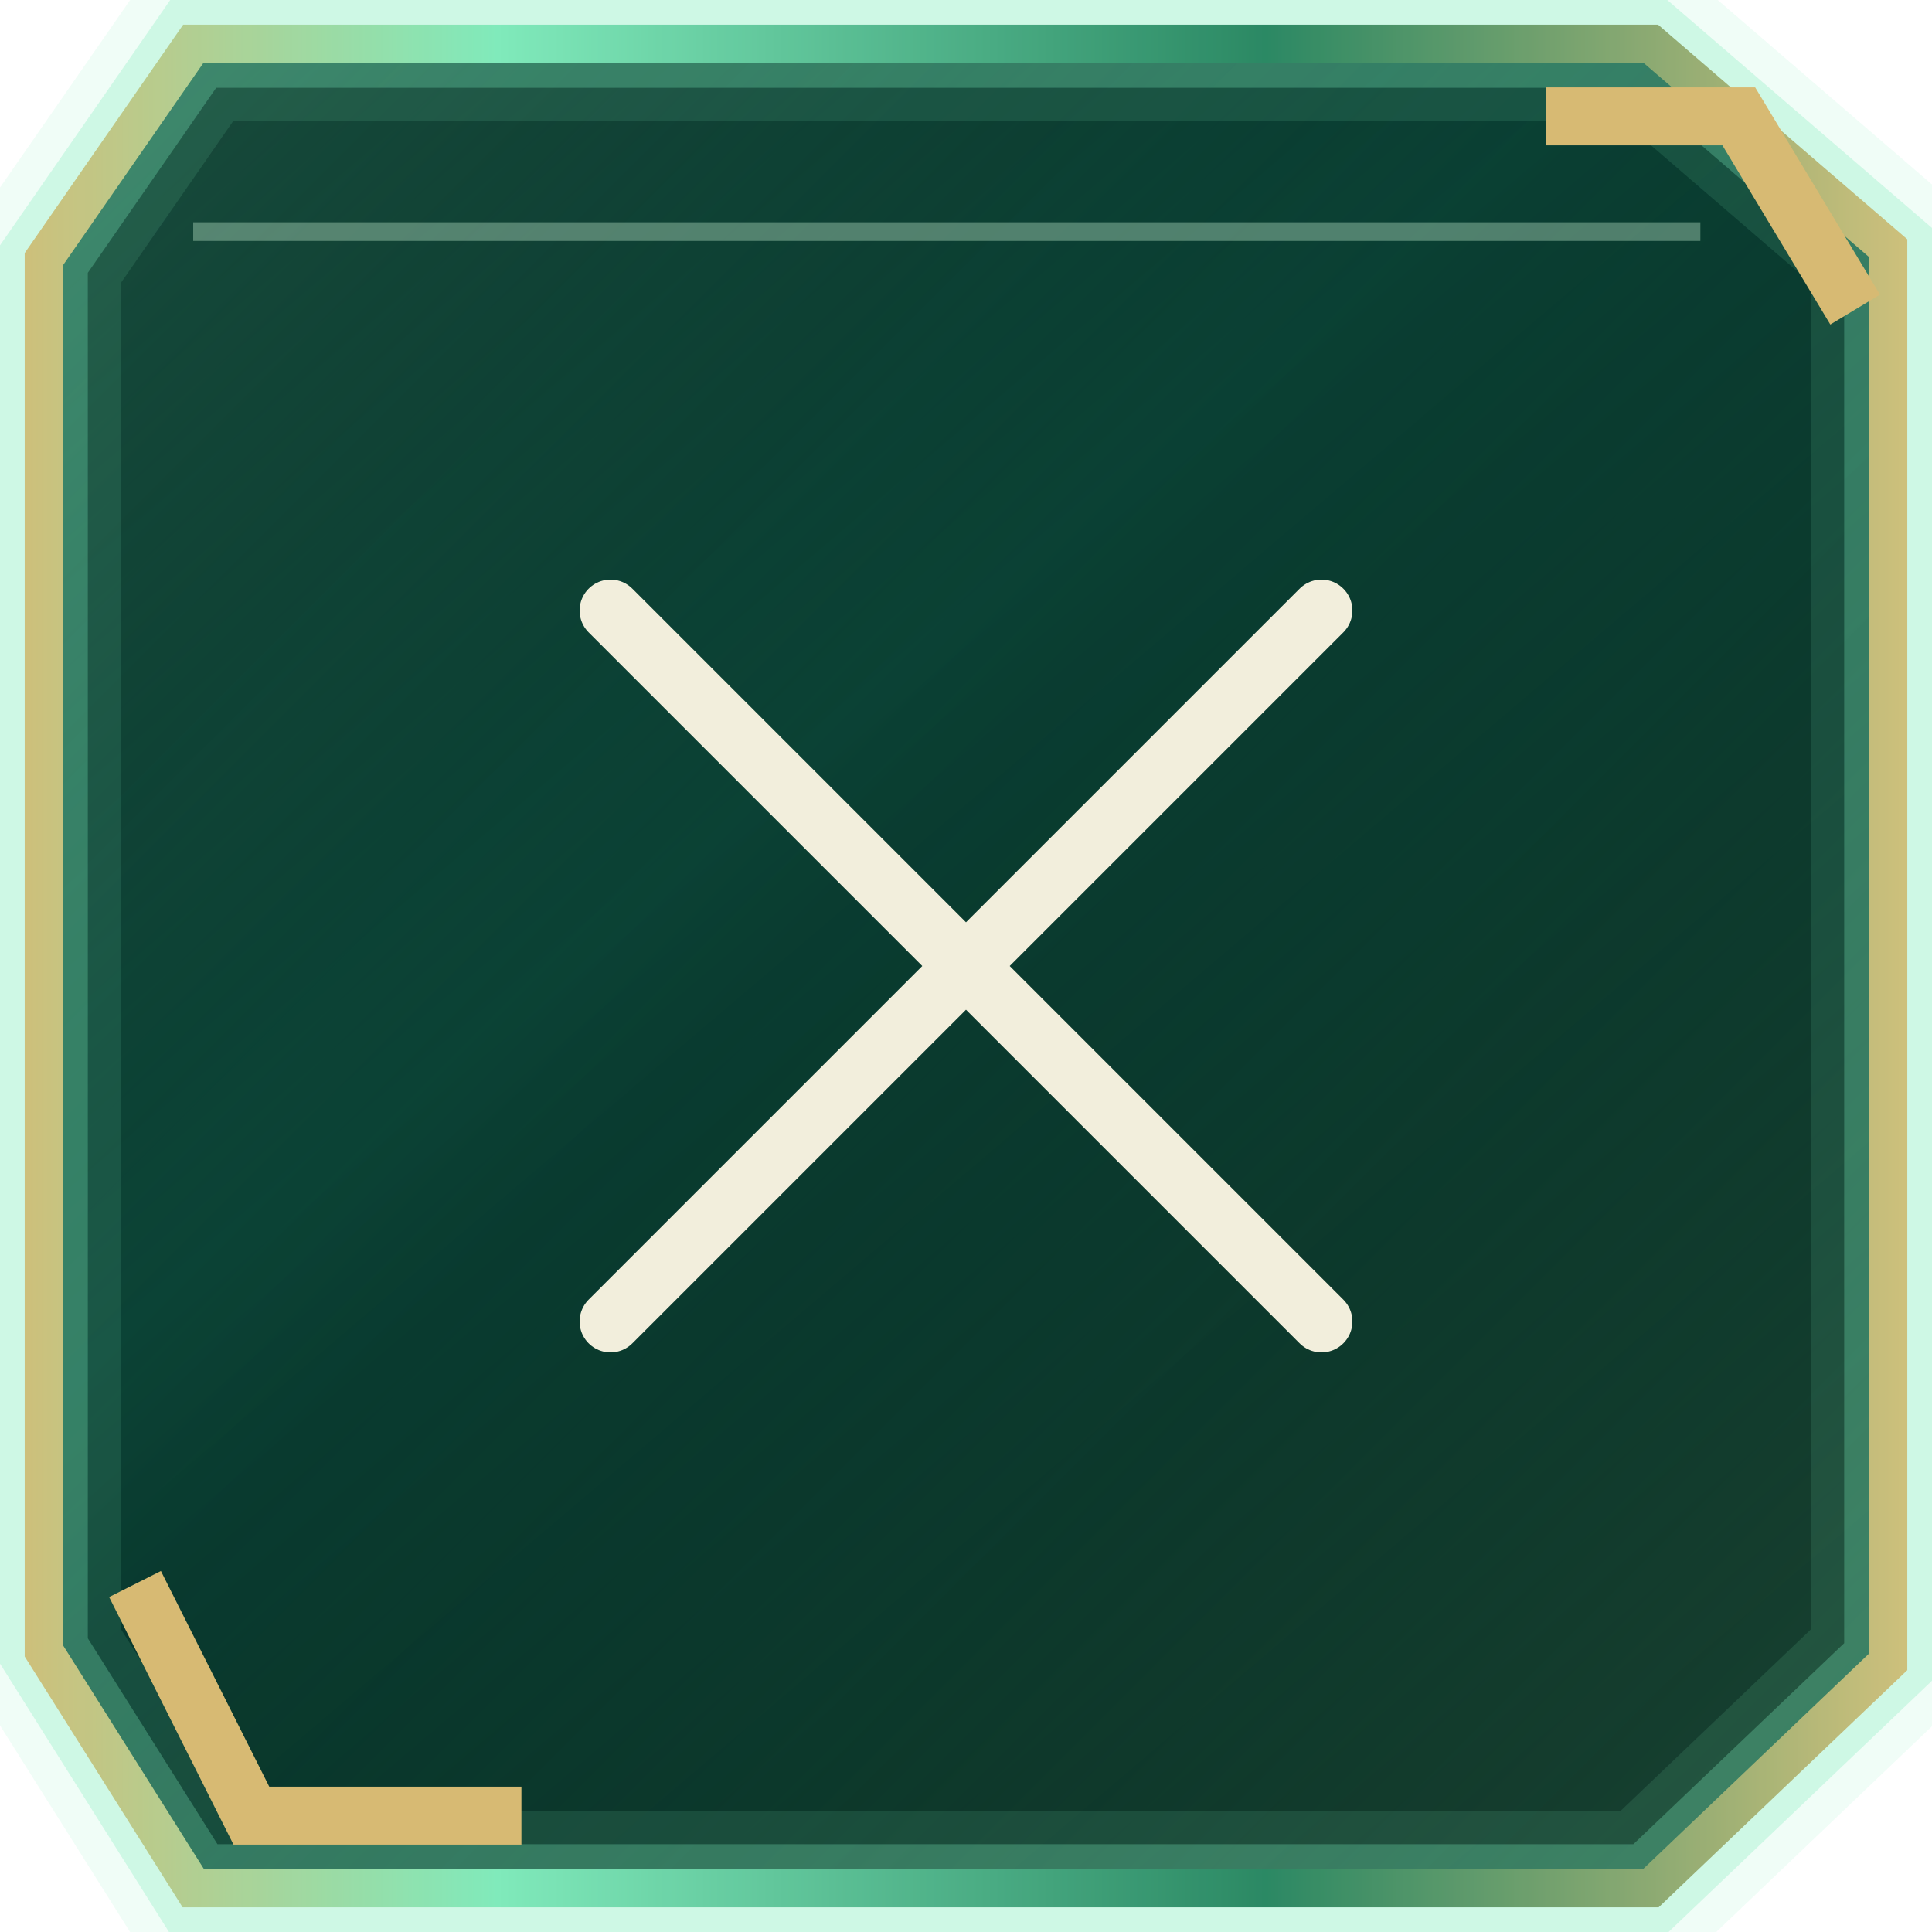
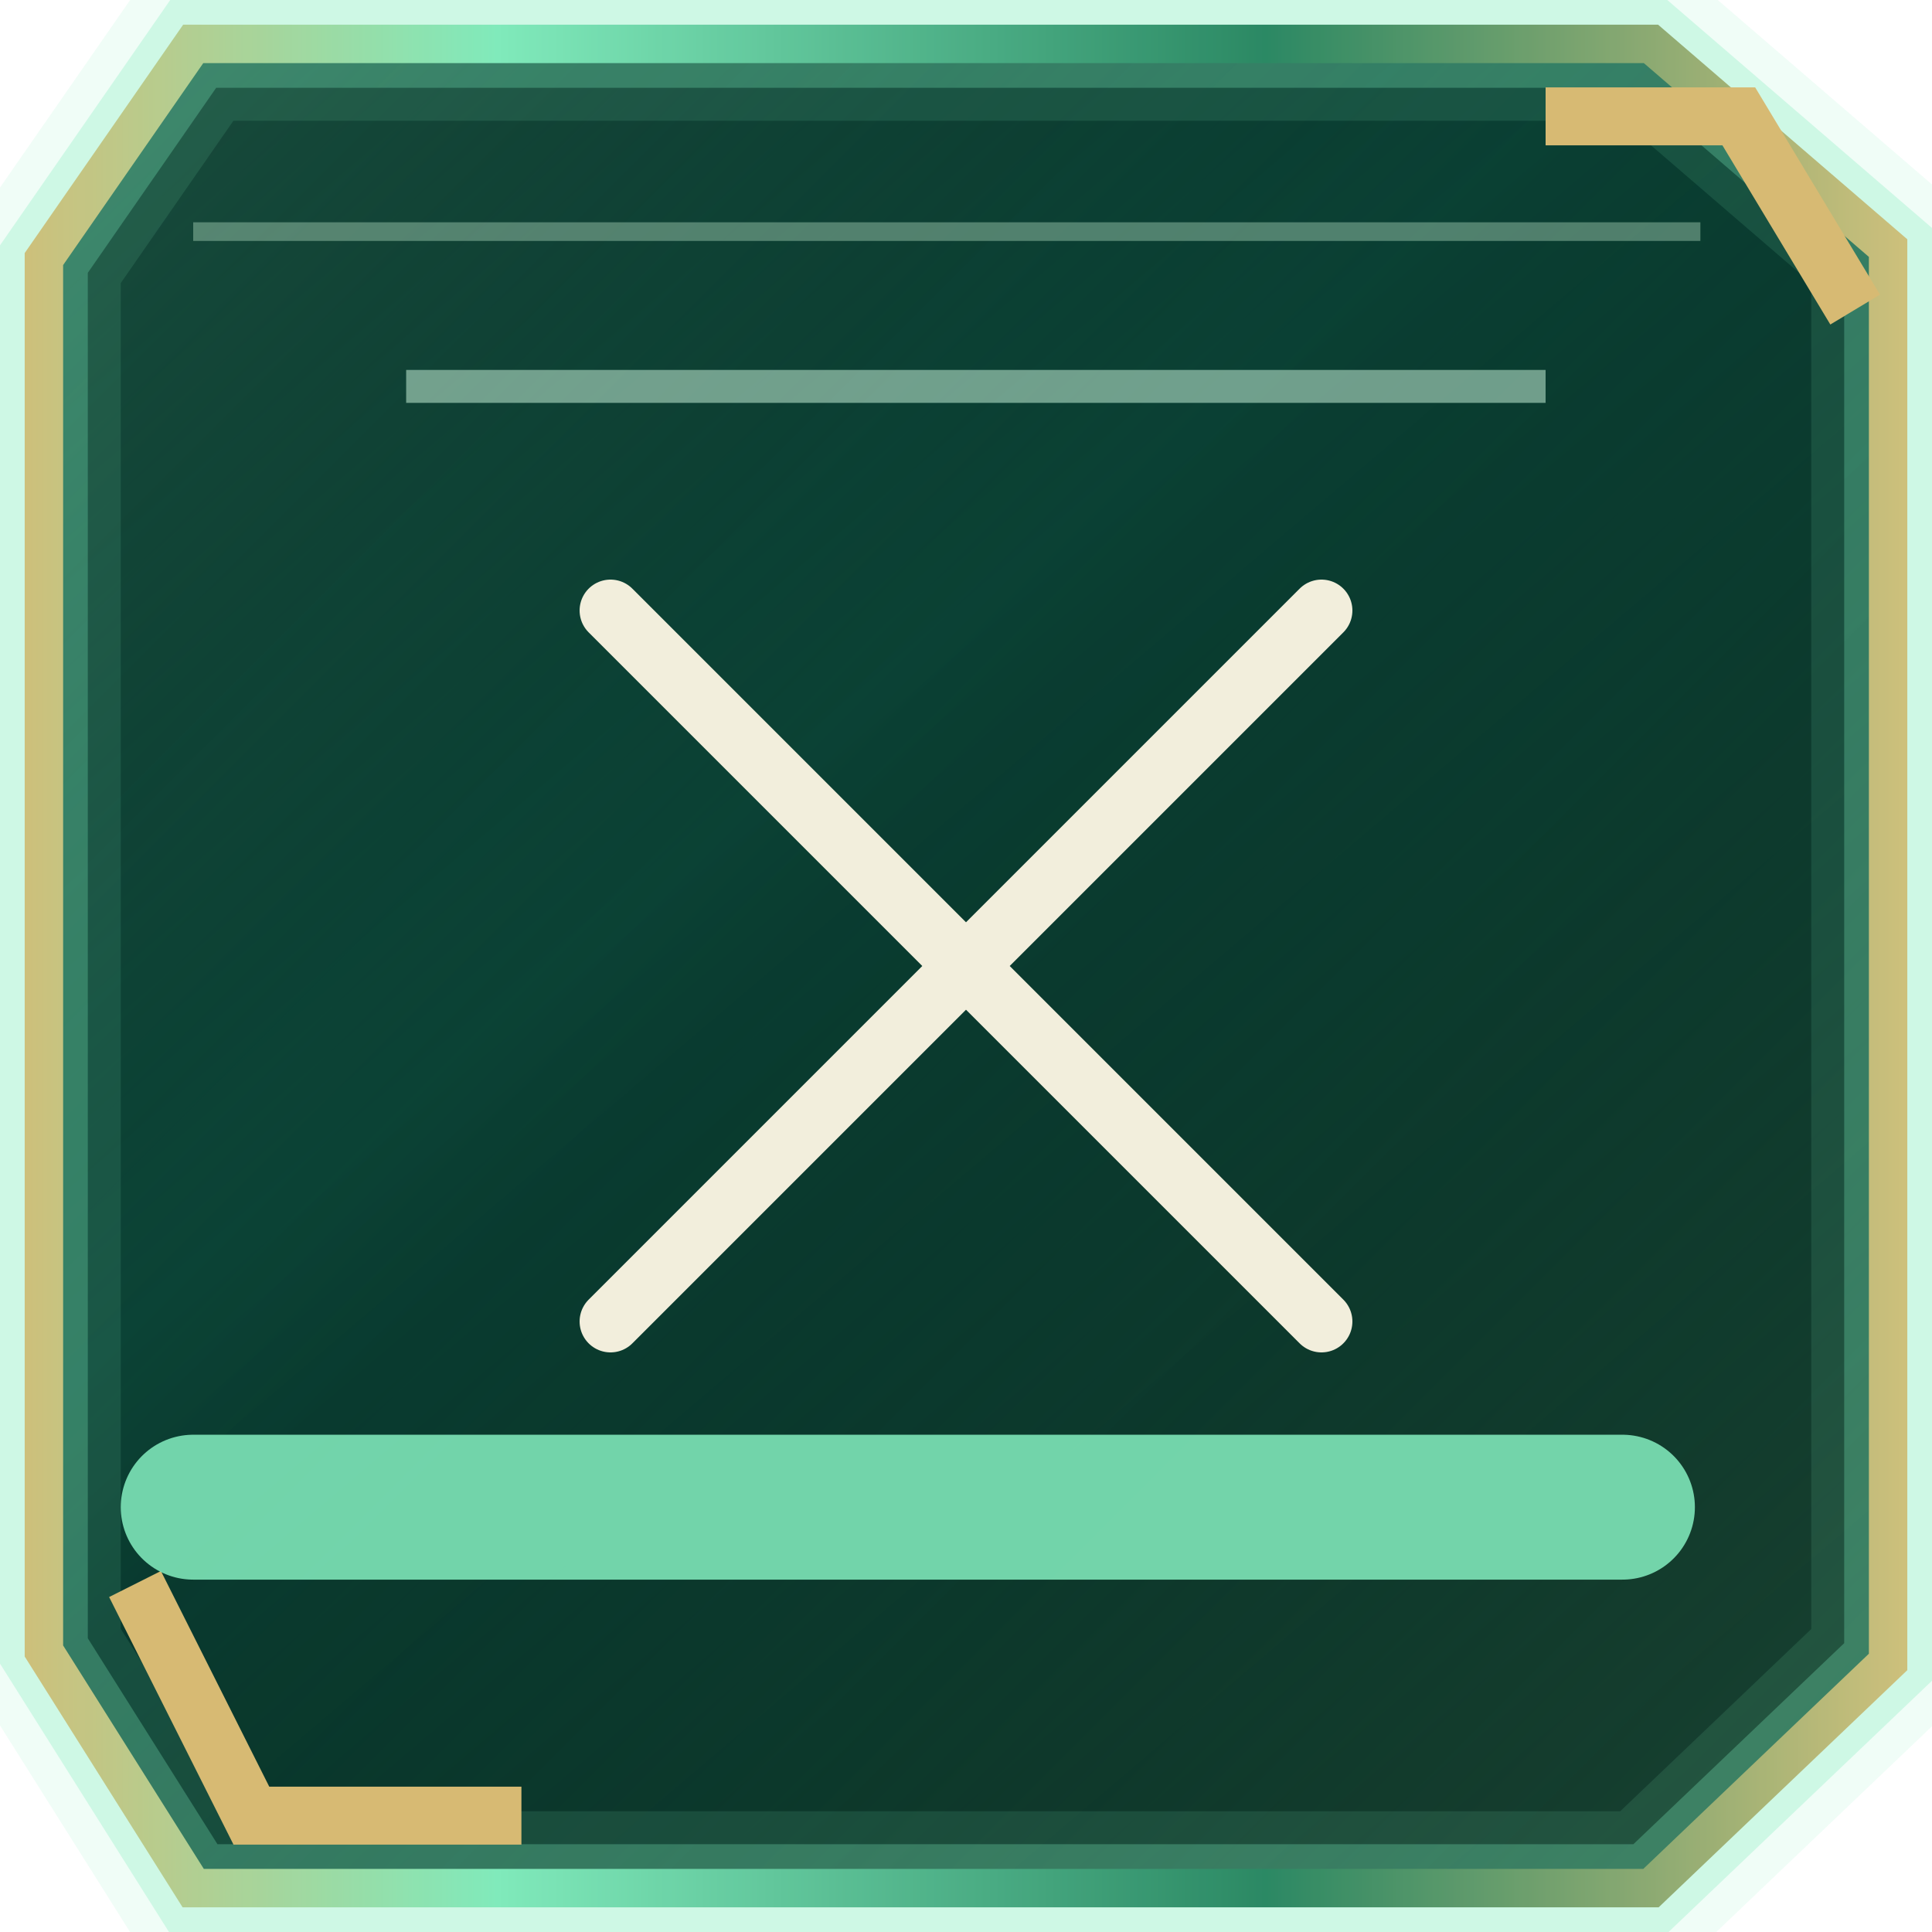
<svg xmlns="http://www.w3.org/2000/svg" width="176" height="176" viewBox="0 0 176 176" data-component="cerrar" data-state="pulsado">
  <defs>
    <linearGradient id="base" x1="0" y1="0" x2=".85" y2="1">
      <stop stop-color="#071b17" />
      <stop offset=".43" stop-color="#0b3b30" />
      <stop offset="1" stop-color="#061812" />
    </linearGradient>
    <linearGradient id="glass" x1="0" y1="0" x2="1" y2="1">
      <stop stop-color="#5defbb" stop-opacity=".24" />
      <stop offset=".45" stop-color="#008a67" stop-opacity=".05" />
      <stop offset="1" stop-color="#70ffbc" stop-opacity=".20" />
    </linearGradient>
    <linearGradient id="edge" x1="0" y1="0" x2="1" y2="0">
      <stop stop-color="#d7ba73" />
      <stop offset=".25" stop-color="#80e9bb" />
      <stop offset=".66" stop-color="#207b58" />
      <stop offset="1" stop-color="#d7ba73" />
    </linearGradient>
    <linearGradient id="bar" x1="0" x2="1" y1="0" y2=".2">
      <stop stop-color="#138b64" />
      <stop offset=".45" stop-color="#80e9bb" />
      <stop offset="1" stop-color="#0b9a6b" />
    </linearGradient>
    <radialGradient id="aura">
      <stop stop-color="#80e9bb" stop-opacity=".30" />
      <stop offset="1" stop-color="#80e9bb" stop-opacity="0" />
    </radialGradient>
  </defs>
  <path d="M 17.6 4 L 150.4 4 L 172.0 22.6 L 172.0 151.4 L 150.4 172.0 L 17.6 172.0 L 4 150.4 L 4 23.6 Z" fill="url(#base)" stroke="#80e9bb" stroke-opacity=".30" stroke-width="8" />
  <path d="M 17.6 4 L 150.4 4 L 172.0 22.6 L 172.0 151.4 L 150.4 172.0 L 17.6 172.0 L 4 150.4 L 4 23.6 Z" fill="url(#glass)" stroke="url(#edge)" stroke-width="3.5" />
  <path d="M 17.6 4 L 150.4 4 L 172.0 22.6 L 172.0 151.4 L 150.4 172.0 L 17.6 172.0 L 4 150.4 L 4 23.6 Z" fill="none" stroke="#80e9bb" stroke-opacity="0.12" stroke-width="14" />
  <path d="M 17.6 21.1 L 154.9 21.1" stroke="#d7ffdf" stroke-opacity=".34" stroke-width="1.7" />
  <path d="M 12.3 144.3 L 22.9 165.4 L 47.5 165.4" stroke="#d7ba73" stroke-width="5.28" fill="none" />
  <path d="M 140.8 10.6 L 158.4 10.6 L 169.0 28.2" stroke="#d7ba73" stroke-width="5.28" fill="none" />
  <g data-icon="cerrar" transform="translate(88.0 88.0) scale(1.408)" stroke="#f2eedc" stroke-width="4" stroke-linecap="round" stroke-linejoin="round" fill="none">
    <path d="M -23 -23 L 23 23 M 23 -23 L -23 23" />
  </g>
+   <path d="M 17.6 137.3 L 147.8 137.3" stroke="#80e9bb" stroke-opacity=".88" stroke-width="13.20" stroke-linecap="round" />
+   <path d="M 37.0 35.2 L 140.8 35.2" stroke="#d6ffe6" stroke-opacity=".5" stroke-width="3" />
</svg>
